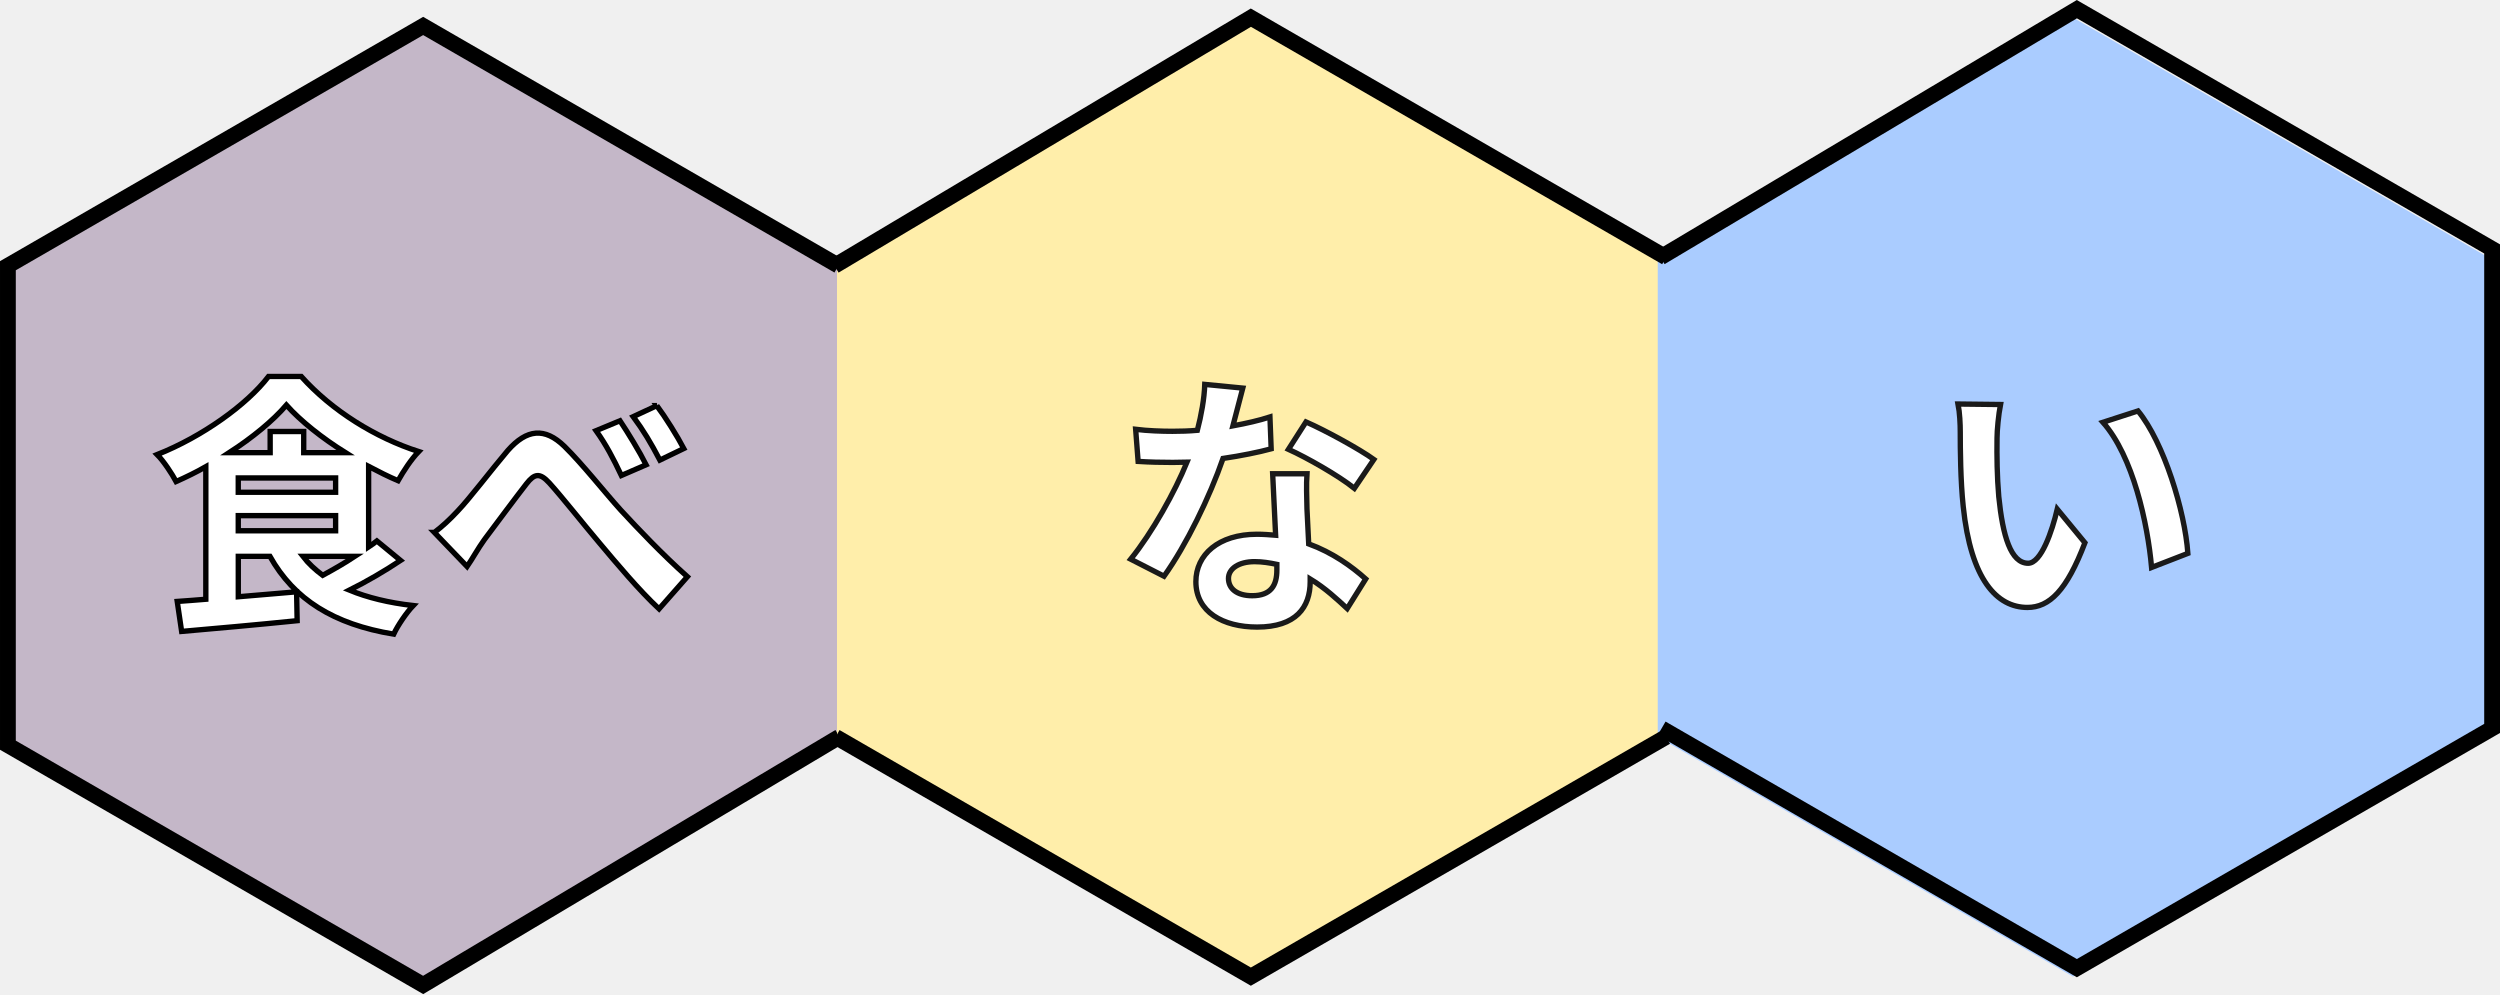
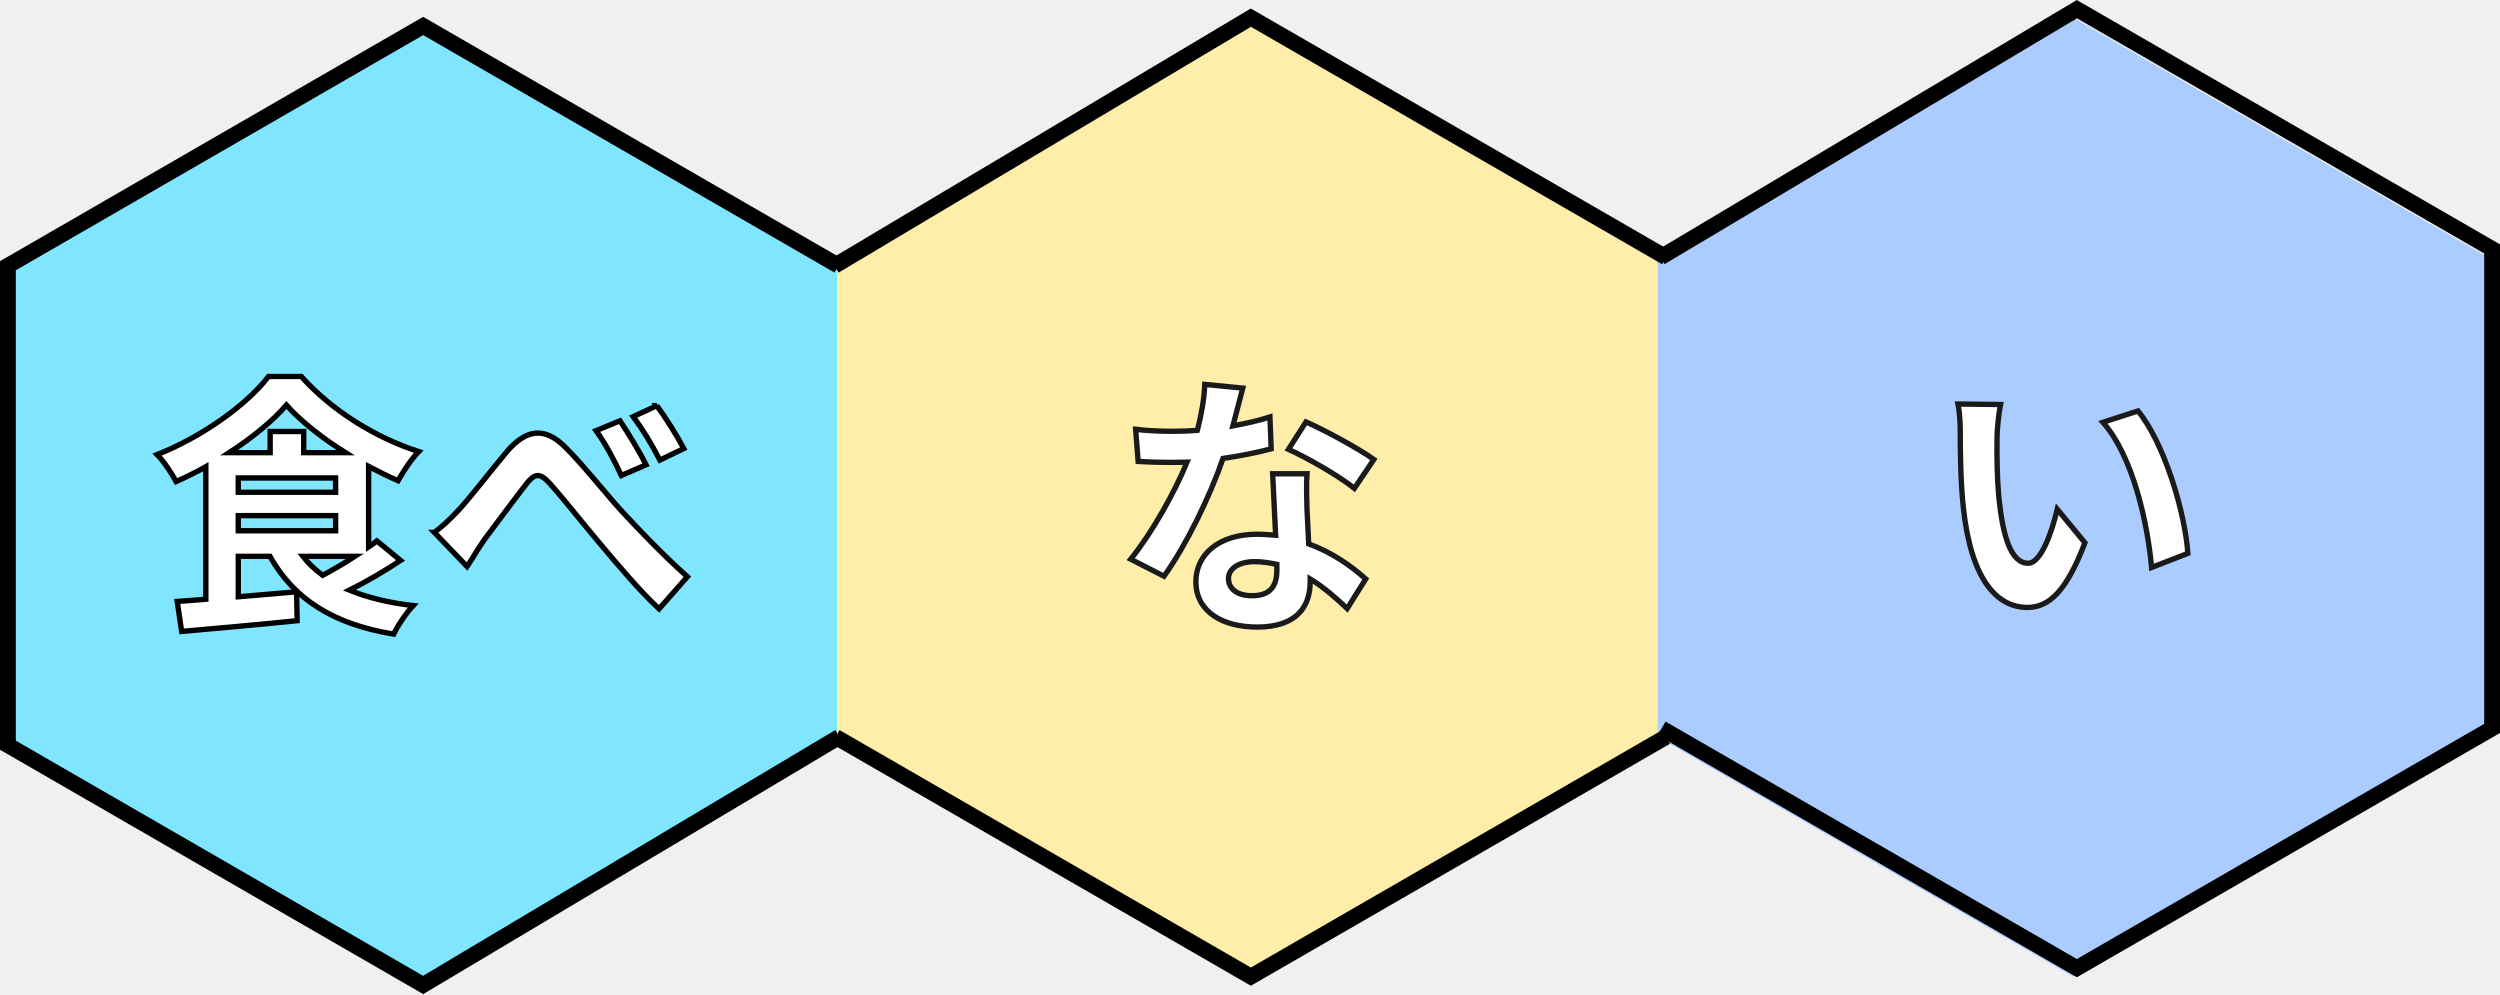
<svg xmlns="http://www.w3.org/2000/svg" width="158.23mm" height="62.919mm" viewBox="0 0 158.23 62.919" version="1.1" id="svg8">
  <defs id="defs2" />
  <g id="layer1" transform="translate(-42.75179,-163.9796)">
-     <path style="opacity:1;fill:#c4b7c8;fill-opacity:1;stroke:none;stroke-width:1;stroke-linejoin:miter;stroke-miterlimit:4;stroke-dasharray:none;stroke-dashoffset:0;stroke-opacity:1" id="path815-7" d="m 69.445,226.32 -26.282,-15.174 -10e-7,-30.348 26.282,-15.174 26.282,15.174 10e-7,30.348 z" />
+     <path style="opacity:1;fill:#80e5ff;fill-opacity:1;stroke:none;stroke-width:1;stroke-linejoin:miter;stroke-miterlimit:4;stroke-dasharray:none;stroke-dashoffset:0;stroke-opacity:1" id="path815-7" d="m 69.445,226.32 -26.282,-15.174 -10e-7,-30.348 26.282,-15.174 26.282,15.174 10e-7,30.348 z" />
    <path style="opacity:1;fill:none;fill-opacity:1;stroke:#000000;stroke-width:1;stroke-linejoin:miter;stroke-miterlimit:4;stroke-dasharray:none;stroke-dashoffset:0;stroke-opacity:1" d="M 95.883,210.61 69.534,226.319 43.252,211.145 v -30.348 l 26.282,-15.174 26.282,15.174" id="path815" />
    <g transform="translate(-34.57951,0.3916028)" id="text819" style="font-style:normal;font-weight:normal;font-size:8.703px;line-height:1.25;font-family:sans-serif;letter-spacing:0px;word-spacing:0px;fill:#ffffff;fill-opacity:1;stroke:#000000;stroke-width:0.339;stroke-miterlimit:4;stroke-dasharray:none" aria-label="食べ">
      <path id="path898" style="font-style:normal;font-variant:normal;font-weight:bold;font-stretch:normal;font-size:17.407px;font-family:KacstOne;-inkscape-font-specification:'KacstOne, Bold';font-variant-ligatures:normal;font-variant-caps:normal;font-variant-numeric:normal;font-feature-settings:normal;text-align:start;writing-mode:lr-tb;text-anchor:start;fill:#ffffff;stroke:#000000;stroke-width:0.339;stroke-miterlimit:4;stroke-dasharray:none" d="m 99.792,198.8 c -0.661,0.435 -1.393,0.853 -2.037,1.201 -0.487,-0.366 -0.905,-0.749 -1.253,-1.201 z m -7.381,-2.576 h 6.162 v 0.957 h -6.162 z m 4.143,-3.986 v -1.34 h -2.124 v 1.34 h -2.594 c 1.48,-0.957 2.768,-2.019 3.621,-3.011 0.905,1.01 2.263,2.089 3.742,3.011 z m -4.143,1.601 h 6.162 v 0.905 h -6.162 z m 8.773,3.986 c -0.157,0.122 -0.331,0.261 -0.522,0.383 v -5.1 c 0.627,0.331 1.253,0.644 1.863,0.905 0.348,-0.609 0.818,-1.34 1.306,-1.845 -2.715,-0.87 -5.483,-2.576 -7.433,-4.752 h -2.071 c -1.375,1.793 -4.195,3.812 -7.05,4.944 0.418,0.418 0.94,1.218 1.201,1.706 0.627,-0.279 1.271,-0.592 1.88,-0.94 v 8.39 c -0.661,0.052 -1.271,0.104 -1.81,0.139 l 0.279,1.897 c 2.002,-0.174 4.735,-0.418 7.311,-0.679 l -0.035,-1.828 -3.69,0.313 v -2.559 h 2.002 c 1.532,2.733 4.038,4.3 7.833,4.926 0.261,-0.557 0.818,-1.375 1.236,-1.81 -1.549,-0.174 -2.89,-0.505 -4.038,-0.975 1.079,-0.54 2.245,-1.218 3.238,-1.88 z" />
      <path id="path900" style="font-style:normal;font-variant:normal;font-weight:bold;font-stretch:normal;font-size:17.407px;font-family:KacstOne;-inkscape-font-specification:'KacstOne, Bold';font-variant-ligatures:normal;font-variant-caps:normal;font-variant-numeric:normal;font-feature-settings:normal;text-align:start;writing-mode:lr-tb;text-anchor:start;fill:#ffffff;stroke:#000000;stroke-width:0.339;stroke-miterlimit:4;stroke-dasharray:none" d="m 116.572,190.219 -1.514,0.627 c 0.644,0.905 1.079,1.741 1.601,2.837 l 1.567,-0.679 c -0.4,-0.801 -1.166,-2.054 -1.654,-2.785 z m 2.333,-0.957 -1.497,0.696 c 0.644,0.87 1.114,1.654 1.688,2.75 l 1.514,-0.731 c -0.4,-0.766 -1.184,-2.019 -1.706,-2.715 z m -14.082,8.025 2.071,2.158 c 0.313,-0.453 0.696,-1.149 1.097,-1.706 0.731,-0.975 1.984,-2.663 2.663,-3.534 0.505,-0.644 0.836,-0.714 1.445,-0.052 0.818,0.905 2.106,2.541 3.168,3.795 1.097,1.306 2.524,3.011 3.777,4.178 l 1.793,-2.037 c -1.636,-1.462 -3.098,-3.011 -4.212,-4.212 -1.01,-1.114 -2.402,-2.89 -3.568,-4.038 -1.253,-1.218 -2.385,-1.097 -3.586,0.261 -1.062,1.253 -2.402,3.029 -3.185,3.847 -0.522,0.557 -0.94,0.94 -1.462,1.34 z" />
    </g>
    <flowRoot xml:space="preserve" id="flowRoot889" style="font-style:normal;font-weight:normal;font-size:40px;line-height:1.25;font-family:sans-serif;letter-spacing:0px;word-spacing:0px;fill:#000000;fill-opacity:1;stroke:none">
      <flowRegion id="flowRegion891">
        <rect id="rect893" width="512.143" height="112.5" x="-388.929" y="297.272" />
      </flowRegion>
      <flowPara id="flowPara895" />
    </flowRoot>
    <path style="opacity:1;fill:#ffeeaa;fill-opacity:1;stroke:none;stroke-width:1;stroke-linejoin:miter;stroke-miterlimit:4;stroke-dasharray:none;stroke-dashoffset:0;stroke-opacity:1" id="path815-2" d="m 122.009,225.791 -26.282,-15.174 -10e-7,-30.348 26.282,-15.174 26.282,15.174 0,30.348 z" />
    <text xml:space="preserve" style="font-style:normal;font-weight:normal;font-size:8.703px;line-height:1.25;font-family:sans-serif;letter-spacing:0px;word-spacing:0px;fill:#ffffff;fill-opacity:1;stroke:#1a1a1a;stroke-width:0.339;stroke-miterlimit:4;stroke-dasharray:none" x="113.193" y="202.561" id="text819-7">
      <tspan id="tspan817-4" x="113.193" y="202.561" style="font-style:normal;font-variant:normal;font-weight:bold;font-stretch:normal;font-size:17.407px;font-family:KacstOne;-inkscape-font-specification:'KacstOne, Bold';font-variant-ligatures:normal;font-variant-caps:normal;font-variant-numeric:normal;font-feature-settings:normal;text-align:start;writing-mode:lr-tb;text-anchor:start;fill:#ffffff;stroke:#1a1a1a;stroke-width:0.339;stroke-miterlimit:4;stroke-dasharray:none">な</tspan>
    </text>
    <text xml:space="preserve" style="font-style:normal;font-weight:normal;font-size:10.583px;line-height:1.25;font-family:sans-serif;letter-spacing:0px;word-spacing:0px;fill:#000000;fill-opacity:1;stroke:none;stroke-width:0.265" x="103.701" y="167.107" id="text1091">
      <tspan id="tspan1089" x="103.701" y="176.471" style="stroke-width:0.265" />
    </text>
    <path style="opacity:1;fill:#aaccff;fill-opacity:1;stroke:none;stroke-width:1;stroke-linejoin:miter;stroke-miterlimit:4;stroke-dasharray:none;stroke-dashoffset:0;stroke-opacity:1" id="path815-2-8" d="m 173.956,225.792 -26.282,-15.174 0,-30.348 26.282,-15.174 26.282,15.174 0,30.348 z" />
    <path style="opacity:1;fill:none;fill-opacity:1;stroke:#000000;stroke-width:1;stroke-linejoin:miter;stroke-miterlimit:4;stroke-dasharray:none;stroke-dashoffset:0;stroke-opacity:1" d="m 95.572,180.805 26.349,-15.708 26.282,15.174 m 0,30.348 -26.282,15.174 -26.282,-15.174" id="path815-6" />
    <text xml:space="preserve" style="font-style:normal;font-weight:normal;font-size:8.703px;line-height:1.25;font-family:sans-serif;letter-spacing:0px;word-spacing:0px;fill:#ffffff;fill-opacity:1;stroke:#1a1a1a;stroke-width:0.339;stroke-miterlimit:4;stroke-dasharray:none" x="164.834" y="202.038" id="text819-7-6">
      <tspan id="tspan817-4-9" x="164.834" y="202.038" style="font-style:normal;font-variant:normal;font-weight:bold;font-stretch:normal;font-size:17.407px;font-family:KacstOne;-inkscape-font-specification:'KacstOne, Bold';font-variant-ligatures:normal;font-variant-caps:normal;font-variant-numeric:normal;font-feature-settings:normal;text-align:start;writing-mode:lr-tb;text-anchor:start;fill:#ffffff;stroke:#1a1a1a;stroke-width:0.339;stroke-miterlimit:4;stroke-dasharray:none">い</tspan>
    </text>
    <path style="opacity:1;fill:none;fill-opacity:1;stroke:#000000;stroke-width:1;stroke-linejoin:miter;stroke-miterlimit:4;stroke-dasharray:none;stroke-dashoffset:0;stroke-opacity:1" d="m 147.851,180.268 26.349,-15.708 26.282,15.174 v 30.348 l -26.282,15.174 -26.282,-15.174" id="path815-6-3" />
  </g>
</svg>
